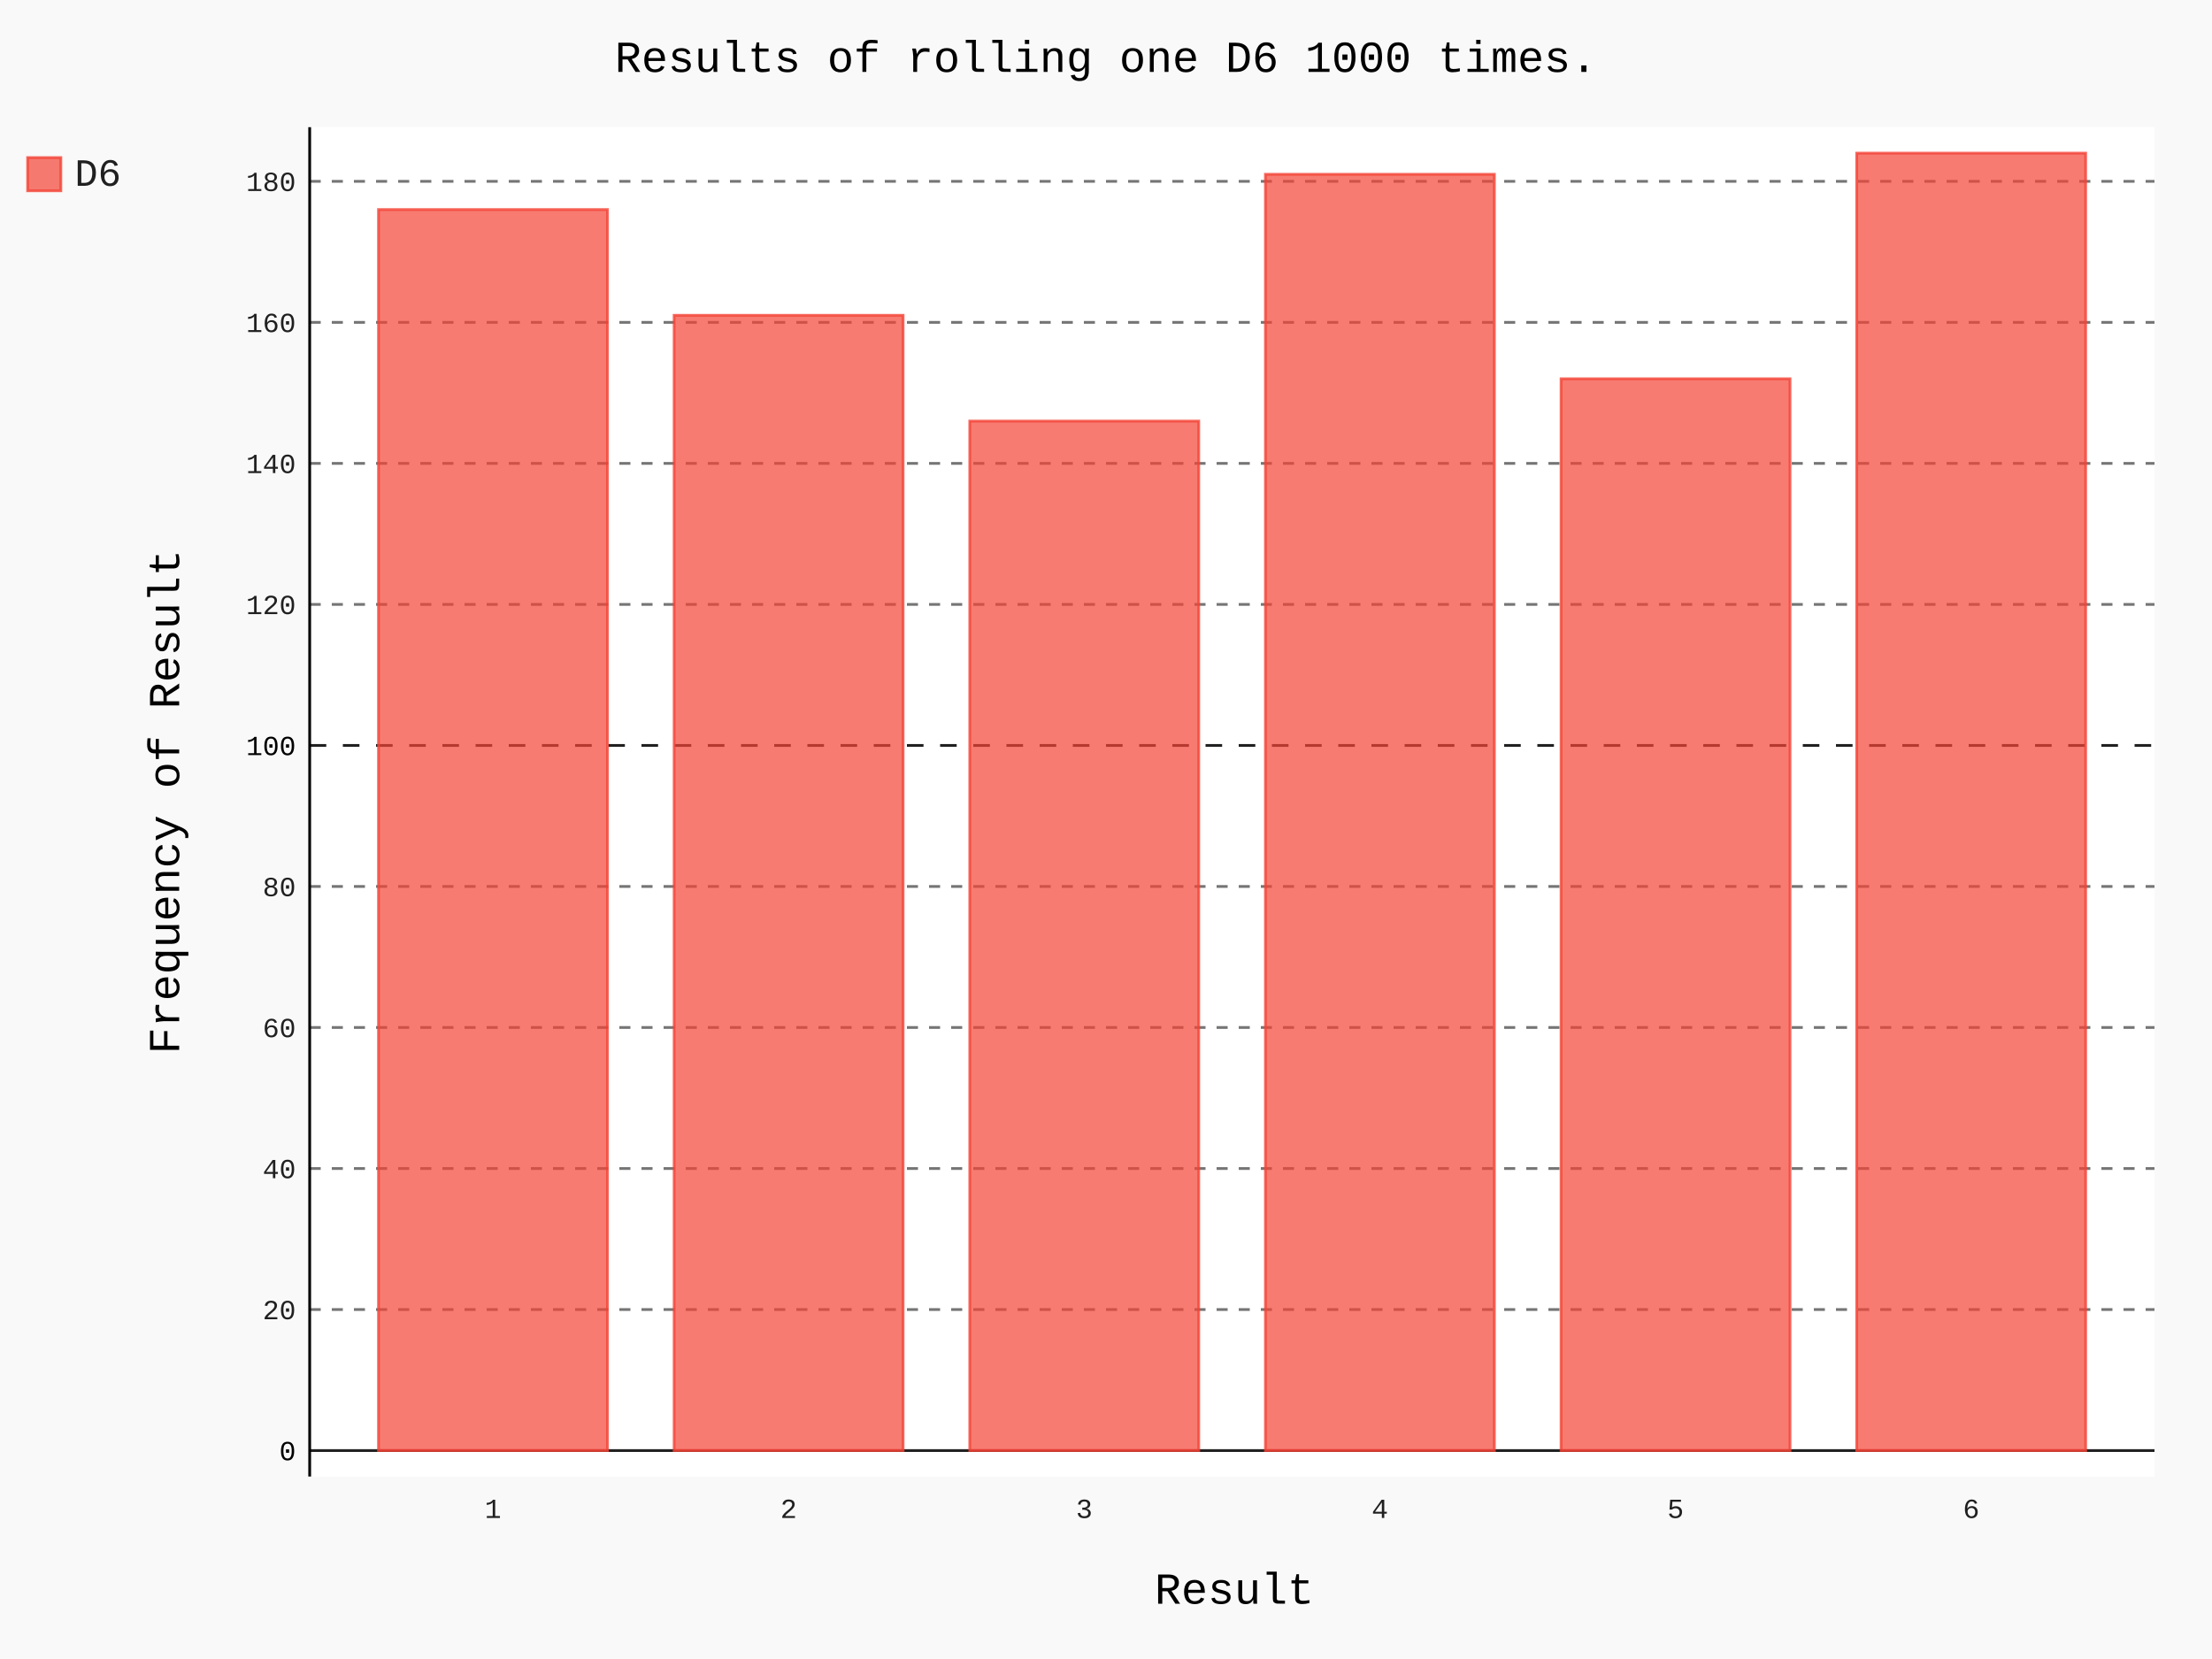
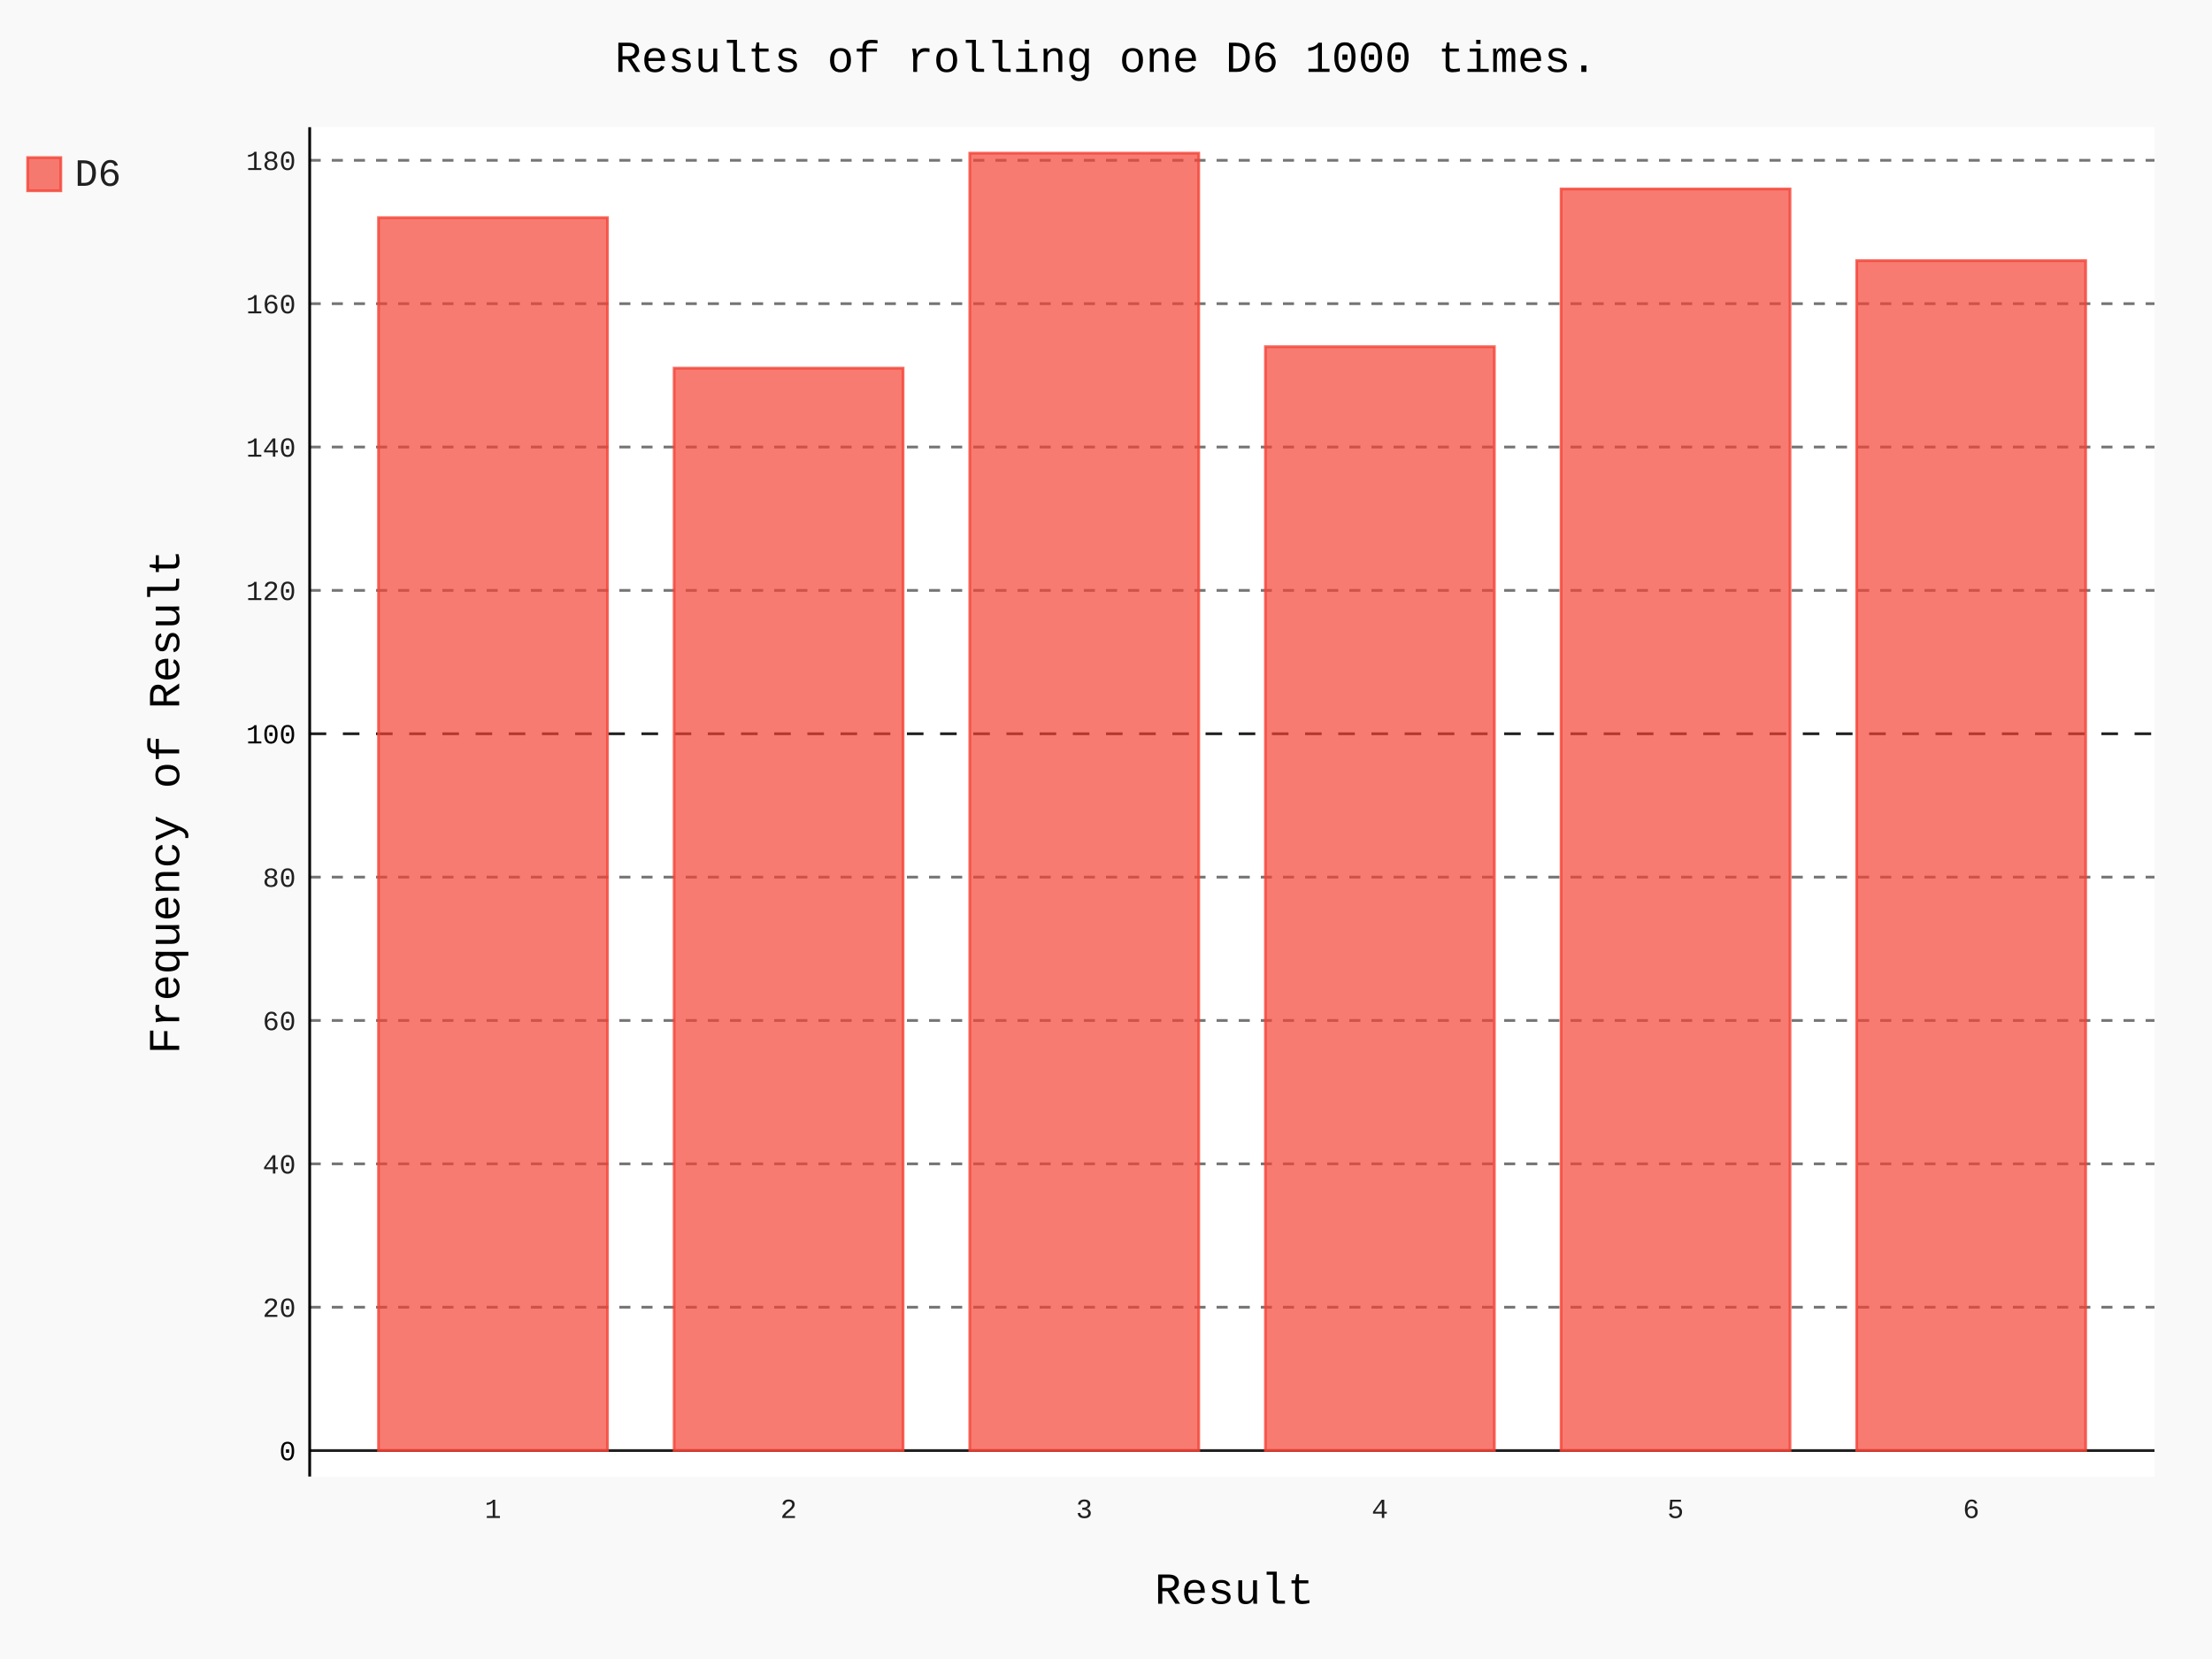
- <svg xmlns="http://www.w3.org/2000/svg" id="chart-fea02a9c-24f2-41f5-9688-27d4d993577e" class="pygal-chart" viewBox="0 0 800 600">
+ <svg xmlns="http://www.w3.org/2000/svg" id="chart-8aa0cceb-64d6-4240-af38-b9059bd88fdc" class="pygal-chart" viewBox="0 0 800 600">
  <defs>
-     <style type="text/css">#chart-fea02a9c-24f2-41f5-9688-27d4d993577e{-webkit-user-select:none;-webkit-font-smoothing:antialiased;font-family:Consolas,"Liberation Mono",Menlo,Courier,monospace}#chart-fea02a9c-24f2-41f5-9688-27d4d993577e .title{font-family:Consolas,"Liberation Mono",Menlo,Courier,monospace;font-size:16px}#chart-fea02a9c-24f2-41f5-9688-27d4d993577e .legends .legend text{font-family:Consolas,"Liberation Mono",Menlo,Courier,monospace;font-size:14px}#chart-fea02a9c-24f2-41f5-9688-27d4d993577e .axis text{font-family:Consolas,"Liberation Mono",Menlo,Courier,monospace;font-size:10px}#chart-fea02a9c-24f2-41f5-9688-27d4d993577e .axis text.major{font-family:Consolas,"Liberation Mono",Menlo,Courier,monospace;font-size:10px}#chart-fea02a9c-24f2-41f5-9688-27d4d993577e .text-overlay text.value{font-family:Consolas,"Liberation Mono",Menlo,Courier,monospace;font-size:16px}#chart-fea02a9c-24f2-41f5-9688-27d4d993577e .text-overlay text.label{font-family:Consolas,"Liberation Mono",Menlo,Courier,monospace;font-size:10px}#chart-fea02a9c-24f2-41f5-9688-27d4d993577e .tooltip{font-family:Consolas,"Liberation Mono",Menlo,Courier,monospace;font-size:14px}#chart-fea02a9c-24f2-41f5-9688-27d4d993577e text.no_data{font-family:Consolas,"Liberation Mono",Menlo,Courier,monospace;font-size:64px}
- #chart-fea02a9c-24f2-41f5-9688-27d4d993577e{background-color:rgba(249,249,249,1)}#chart-fea02a9c-24f2-41f5-9688-27d4d993577e path,#chart-fea02a9c-24f2-41f5-9688-27d4d993577e line,#chart-fea02a9c-24f2-41f5-9688-27d4d993577e rect,#chart-fea02a9c-24f2-41f5-9688-27d4d993577e circle{-webkit-transition:150ms;-moz-transition:150ms;transition:150ms}#chart-fea02a9c-24f2-41f5-9688-27d4d993577e .graph &gt; .background{fill:rgba(249,249,249,1)}#chart-fea02a9c-24f2-41f5-9688-27d4d993577e .plot &gt; .background{fill:rgba(255,255,255,1)}#chart-fea02a9c-24f2-41f5-9688-27d4d993577e .graph{fill:rgba(0,0,0,.87)}#chart-fea02a9c-24f2-41f5-9688-27d4d993577e text.no_data{fill:rgba(0,0,0,1)}#chart-fea02a9c-24f2-41f5-9688-27d4d993577e .title{fill:rgba(0,0,0,1)}#chart-fea02a9c-24f2-41f5-9688-27d4d993577e .legends .legend text{fill:rgba(0,0,0,.87)}#chart-fea02a9c-24f2-41f5-9688-27d4d993577e .legends .legend:hover text{fill:rgba(0,0,0,1)}#chart-fea02a9c-24f2-41f5-9688-27d4d993577e .axis .line{stroke:rgba(0,0,0,1)}#chart-fea02a9c-24f2-41f5-9688-27d4d993577e .axis .guide.line{stroke:rgba(0,0,0,.54)}#chart-fea02a9c-24f2-41f5-9688-27d4d993577e .axis .major.line{stroke:rgba(0,0,0,.87)}#chart-fea02a9c-24f2-41f5-9688-27d4d993577e .axis text.major{fill:rgba(0,0,0,1)}#chart-fea02a9c-24f2-41f5-9688-27d4d993577e .axis.y .guides:hover .guide.line,#chart-fea02a9c-24f2-41f5-9688-27d4d993577e .line-graph .axis.x .guides:hover .guide.line,#chart-fea02a9c-24f2-41f5-9688-27d4d993577e .stackedline-graph .axis.x .guides:hover .guide.line,#chart-fea02a9c-24f2-41f5-9688-27d4d993577e .xy-graph .axis.x .guides:hover .guide.line{stroke:rgba(0,0,0,1)}#chart-fea02a9c-24f2-41f5-9688-27d4d993577e .axis .guides:hover text{fill:rgba(0,0,0,1)}#chart-fea02a9c-24f2-41f5-9688-27d4d993577e .reactive{fill-opacity:.7;stroke-opacity:.8}#chart-fea02a9c-24f2-41f5-9688-27d4d993577e .ci{stroke:rgba(0,0,0,.87)}#chart-fea02a9c-24f2-41f5-9688-27d4d993577e .reactive.active,#chart-fea02a9c-24f2-41f5-9688-27d4d993577e .active .reactive{fill-opacity:.8;stroke-opacity:.9;stroke-width:4}#chart-fea02a9c-24f2-41f5-9688-27d4d993577e .ci .reactive.active{stroke-width:1.5}#chart-fea02a9c-24f2-41f5-9688-27d4d993577e .series text{fill:rgba(0,0,0,1)}#chart-fea02a9c-24f2-41f5-9688-27d4d993577e .tooltip rect{fill:rgba(255,255,255,1);stroke:rgba(0,0,0,1);-webkit-transition:opacity 150ms;-moz-transition:opacity 150ms;transition:opacity 150ms}#chart-fea02a9c-24f2-41f5-9688-27d4d993577e .tooltip .label{fill:rgba(0,0,0,.87)}#chart-fea02a9c-24f2-41f5-9688-27d4d993577e .tooltip .label{fill:rgba(0,0,0,.87)}#chart-fea02a9c-24f2-41f5-9688-27d4d993577e .tooltip .legend{font-size:.8em;fill:rgba(0,0,0,.54)}#chart-fea02a9c-24f2-41f5-9688-27d4d993577e .tooltip .x_label{font-size:.6em;fill:rgba(0,0,0,1)}#chart-fea02a9c-24f2-41f5-9688-27d4d993577e .tooltip .xlink{font-size:.5em;text-decoration:underline}#chart-fea02a9c-24f2-41f5-9688-27d4d993577e .tooltip .value{font-size:1.5em}#chart-fea02a9c-24f2-41f5-9688-27d4d993577e .bound{font-size:.5em}#chart-fea02a9c-24f2-41f5-9688-27d4d993577e .max-value{font-size:.75em;fill:rgba(0,0,0,.54)}#chart-fea02a9c-24f2-41f5-9688-27d4d993577e .map-element{fill:rgba(255,255,255,1);stroke:rgba(0,0,0,.54) !important}#chart-fea02a9c-24f2-41f5-9688-27d4d993577e .map-element .reactive{fill-opacity:inherit;stroke-opacity:inherit}#chart-fea02a9c-24f2-41f5-9688-27d4d993577e .color-0,#chart-fea02a9c-24f2-41f5-9688-27d4d993577e .color-0 a:visited{stroke:#F44336;fill:#F44336}#chart-fea02a9c-24f2-41f5-9688-27d4d993577e .text-overlay .color-0 text{fill:black}
- #chart-fea02a9c-24f2-41f5-9688-27d4d993577e text.no_data{text-anchor:middle}#chart-fea02a9c-24f2-41f5-9688-27d4d993577e .guide.line{fill:none}#chart-fea02a9c-24f2-41f5-9688-27d4d993577e .centered{text-anchor:middle}#chart-fea02a9c-24f2-41f5-9688-27d4d993577e .title{text-anchor:middle}#chart-fea02a9c-24f2-41f5-9688-27d4d993577e .legends .legend text{fill-opacity:1}#chart-fea02a9c-24f2-41f5-9688-27d4d993577e .axis.x text{text-anchor:middle}#chart-fea02a9c-24f2-41f5-9688-27d4d993577e .axis.x:not(.web) text[transform]{text-anchor:start}#chart-fea02a9c-24f2-41f5-9688-27d4d993577e .axis.x:not(.web) text[transform].backwards{text-anchor:end}#chart-fea02a9c-24f2-41f5-9688-27d4d993577e .axis.y text{text-anchor:end}#chart-fea02a9c-24f2-41f5-9688-27d4d993577e .axis.y text[transform].backwards{text-anchor:start}#chart-fea02a9c-24f2-41f5-9688-27d4d993577e .axis.y2 text{text-anchor:start}#chart-fea02a9c-24f2-41f5-9688-27d4d993577e .axis.y2 text[transform].backwards{text-anchor:end}#chart-fea02a9c-24f2-41f5-9688-27d4d993577e .axis .guide.line{stroke-dasharray:4,4}#chart-fea02a9c-24f2-41f5-9688-27d4d993577e .axis .major.guide.line{stroke-dasharray:6,6}#chart-fea02a9c-24f2-41f5-9688-27d4d993577e .horizontal .axis.y .guide.line,#chart-fea02a9c-24f2-41f5-9688-27d4d993577e .horizontal .axis.y2 .guide.line,#chart-fea02a9c-24f2-41f5-9688-27d4d993577e .vertical .axis.x .guide.line{opacity:0}#chart-fea02a9c-24f2-41f5-9688-27d4d993577e .horizontal .axis.always_show .guide.line,#chart-fea02a9c-24f2-41f5-9688-27d4d993577e .vertical .axis.always_show .guide.line{opacity:1 !important}#chart-fea02a9c-24f2-41f5-9688-27d4d993577e .axis.y .guides:hover .guide.line,#chart-fea02a9c-24f2-41f5-9688-27d4d993577e .axis.y2 .guides:hover .guide.line,#chart-fea02a9c-24f2-41f5-9688-27d4d993577e .axis.x .guides:hover .guide.line{opacity:1}#chart-fea02a9c-24f2-41f5-9688-27d4d993577e .axis .guides:hover text{opacity:1}#chart-fea02a9c-24f2-41f5-9688-27d4d993577e .nofill{fill:none}#chart-fea02a9c-24f2-41f5-9688-27d4d993577e .subtle-fill{fill-opacity:.2}#chart-fea02a9c-24f2-41f5-9688-27d4d993577e .dot{stroke-width:1px;fill-opacity:1}#chart-fea02a9c-24f2-41f5-9688-27d4d993577e .dot.active{stroke-width:5px}#chart-fea02a9c-24f2-41f5-9688-27d4d993577e .dot.negative{fill:transparent}#chart-fea02a9c-24f2-41f5-9688-27d4d993577e text,#chart-fea02a9c-24f2-41f5-9688-27d4d993577e tspan{stroke:none !important}#chart-fea02a9c-24f2-41f5-9688-27d4d993577e .series text.active{opacity:1}#chart-fea02a9c-24f2-41f5-9688-27d4d993577e .tooltip rect{fill-opacity:.95;stroke-width:.5}#chart-fea02a9c-24f2-41f5-9688-27d4d993577e .tooltip text{fill-opacity:1}#chart-fea02a9c-24f2-41f5-9688-27d4d993577e .showable{visibility:hidden}#chart-fea02a9c-24f2-41f5-9688-27d4d993577e .showable.shown{visibility:visible}#chart-fea02a9c-24f2-41f5-9688-27d4d993577e .gauge-background{fill:rgba(229,229,229,1);stroke:none}#chart-fea02a9c-24f2-41f5-9688-27d4d993577e .bg-lines{stroke:rgba(249,249,249,1);stroke-width:2px}</style>
+     <style type="text/css">#chart-8aa0cceb-64d6-4240-af38-b9059bd88fdc{-webkit-user-select:none;-webkit-font-smoothing:antialiased;font-family:Consolas,"Liberation Mono",Menlo,Courier,monospace}#chart-8aa0cceb-64d6-4240-af38-b9059bd88fdc .title{font-family:Consolas,"Liberation Mono",Menlo,Courier,monospace;font-size:16px}#chart-8aa0cceb-64d6-4240-af38-b9059bd88fdc .legends .legend text{font-family:Consolas,"Liberation Mono",Menlo,Courier,monospace;font-size:14px}#chart-8aa0cceb-64d6-4240-af38-b9059bd88fdc .axis text{font-family:Consolas,"Liberation Mono",Menlo,Courier,monospace;font-size:10px}#chart-8aa0cceb-64d6-4240-af38-b9059bd88fdc .axis text.major{font-family:Consolas,"Liberation Mono",Menlo,Courier,monospace;font-size:10px}#chart-8aa0cceb-64d6-4240-af38-b9059bd88fdc .text-overlay text.value{font-family:Consolas,"Liberation Mono",Menlo,Courier,monospace;font-size:16px}#chart-8aa0cceb-64d6-4240-af38-b9059bd88fdc .text-overlay text.label{font-family:Consolas,"Liberation Mono",Menlo,Courier,monospace;font-size:10px}#chart-8aa0cceb-64d6-4240-af38-b9059bd88fdc .tooltip{font-family:Consolas,"Liberation Mono",Menlo,Courier,monospace;font-size:14px}#chart-8aa0cceb-64d6-4240-af38-b9059bd88fdc text.no_data{font-family:Consolas,"Liberation Mono",Menlo,Courier,monospace;font-size:64px}
+ #chart-8aa0cceb-64d6-4240-af38-b9059bd88fdc{background-color:rgba(249,249,249,1)}#chart-8aa0cceb-64d6-4240-af38-b9059bd88fdc path,#chart-8aa0cceb-64d6-4240-af38-b9059bd88fdc line,#chart-8aa0cceb-64d6-4240-af38-b9059bd88fdc rect,#chart-8aa0cceb-64d6-4240-af38-b9059bd88fdc circle{-webkit-transition:150ms;-moz-transition:150ms;transition:150ms}#chart-8aa0cceb-64d6-4240-af38-b9059bd88fdc .graph &gt; .background{fill:rgba(249,249,249,1)}#chart-8aa0cceb-64d6-4240-af38-b9059bd88fdc .plot &gt; .background{fill:rgba(255,255,255,1)}#chart-8aa0cceb-64d6-4240-af38-b9059bd88fdc .graph{fill:rgba(0,0,0,.87)}#chart-8aa0cceb-64d6-4240-af38-b9059bd88fdc text.no_data{fill:rgba(0,0,0,1)}#chart-8aa0cceb-64d6-4240-af38-b9059bd88fdc .title{fill:rgba(0,0,0,1)}#chart-8aa0cceb-64d6-4240-af38-b9059bd88fdc .legends .legend text{fill:rgba(0,0,0,.87)}#chart-8aa0cceb-64d6-4240-af38-b9059bd88fdc .legends .legend:hover text{fill:rgba(0,0,0,1)}#chart-8aa0cceb-64d6-4240-af38-b9059bd88fdc .axis .line{stroke:rgba(0,0,0,1)}#chart-8aa0cceb-64d6-4240-af38-b9059bd88fdc .axis .guide.line{stroke:rgba(0,0,0,.54)}#chart-8aa0cceb-64d6-4240-af38-b9059bd88fdc .axis .major.line{stroke:rgba(0,0,0,.87)}#chart-8aa0cceb-64d6-4240-af38-b9059bd88fdc .axis text.major{fill:rgba(0,0,0,1)}#chart-8aa0cceb-64d6-4240-af38-b9059bd88fdc .axis.y .guides:hover .guide.line,#chart-8aa0cceb-64d6-4240-af38-b9059bd88fdc .line-graph .axis.x .guides:hover .guide.line,#chart-8aa0cceb-64d6-4240-af38-b9059bd88fdc .stackedline-graph .axis.x .guides:hover .guide.line,#chart-8aa0cceb-64d6-4240-af38-b9059bd88fdc .xy-graph .axis.x .guides:hover .guide.line{stroke:rgba(0,0,0,1)}#chart-8aa0cceb-64d6-4240-af38-b9059bd88fdc .axis .guides:hover text{fill:rgba(0,0,0,1)}#chart-8aa0cceb-64d6-4240-af38-b9059bd88fdc .reactive{fill-opacity:.7;stroke-opacity:.8}#chart-8aa0cceb-64d6-4240-af38-b9059bd88fdc .ci{stroke:rgba(0,0,0,.87)}#chart-8aa0cceb-64d6-4240-af38-b9059bd88fdc .reactive.active,#chart-8aa0cceb-64d6-4240-af38-b9059bd88fdc .active .reactive{fill-opacity:.8;stroke-opacity:.9;stroke-width:4}#chart-8aa0cceb-64d6-4240-af38-b9059bd88fdc .ci .reactive.active{stroke-width:1.5}#chart-8aa0cceb-64d6-4240-af38-b9059bd88fdc .series text{fill:rgba(0,0,0,1)}#chart-8aa0cceb-64d6-4240-af38-b9059bd88fdc .tooltip rect{fill:rgba(255,255,255,1);stroke:rgba(0,0,0,1);-webkit-transition:opacity 150ms;-moz-transition:opacity 150ms;transition:opacity 150ms}#chart-8aa0cceb-64d6-4240-af38-b9059bd88fdc .tooltip .label{fill:rgba(0,0,0,.87)}#chart-8aa0cceb-64d6-4240-af38-b9059bd88fdc .tooltip .label{fill:rgba(0,0,0,.87)}#chart-8aa0cceb-64d6-4240-af38-b9059bd88fdc .tooltip .legend{font-size:.8em;fill:rgba(0,0,0,.54)}#chart-8aa0cceb-64d6-4240-af38-b9059bd88fdc .tooltip .x_label{font-size:.6em;fill:rgba(0,0,0,1)}#chart-8aa0cceb-64d6-4240-af38-b9059bd88fdc .tooltip .xlink{font-size:.5em;text-decoration:underline}#chart-8aa0cceb-64d6-4240-af38-b9059bd88fdc .tooltip .value{font-size:1.5em}#chart-8aa0cceb-64d6-4240-af38-b9059bd88fdc .bound{font-size:.5em}#chart-8aa0cceb-64d6-4240-af38-b9059bd88fdc .max-value{font-size:.75em;fill:rgba(0,0,0,.54)}#chart-8aa0cceb-64d6-4240-af38-b9059bd88fdc .map-element{fill:rgba(255,255,255,1);stroke:rgba(0,0,0,.54) !important}#chart-8aa0cceb-64d6-4240-af38-b9059bd88fdc .map-element .reactive{fill-opacity:inherit;stroke-opacity:inherit}#chart-8aa0cceb-64d6-4240-af38-b9059bd88fdc .color-0,#chart-8aa0cceb-64d6-4240-af38-b9059bd88fdc .color-0 a:visited{stroke:#F44336;fill:#F44336}#chart-8aa0cceb-64d6-4240-af38-b9059bd88fdc .text-overlay .color-0 text{fill:black}
+ #chart-8aa0cceb-64d6-4240-af38-b9059bd88fdc text.no_data{text-anchor:middle}#chart-8aa0cceb-64d6-4240-af38-b9059bd88fdc .guide.line{fill:none}#chart-8aa0cceb-64d6-4240-af38-b9059bd88fdc .centered{text-anchor:middle}#chart-8aa0cceb-64d6-4240-af38-b9059bd88fdc .title{text-anchor:middle}#chart-8aa0cceb-64d6-4240-af38-b9059bd88fdc .legends .legend text{fill-opacity:1}#chart-8aa0cceb-64d6-4240-af38-b9059bd88fdc .axis.x text{text-anchor:middle}#chart-8aa0cceb-64d6-4240-af38-b9059bd88fdc .axis.x:not(.web) text[transform]{text-anchor:start}#chart-8aa0cceb-64d6-4240-af38-b9059bd88fdc .axis.x:not(.web) text[transform].backwards{text-anchor:end}#chart-8aa0cceb-64d6-4240-af38-b9059bd88fdc .axis.y text{text-anchor:end}#chart-8aa0cceb-64d6-4240-af38-b9059bd88fdc .axis.y text[transform].backwards{text-anchor:start}#chart-8aa0cceb-64d6-4240-af38-b9059bd88fdc .axis.y2 text{text-anchor:start}#chart-8aa0cceb-64d6-4240-af38-b9059bd88fdc .axis.y2 text[transform].backwards{text-anchor:end}#chart-8aa0cceb-64d6-4240-af38-b9059bd88fdc .axis .guide.line{stroke-dasharray:4,4}#chart-8aa0cceb-64d6-4240-af38-b9059bd88fdc .axis .major.guide.line{stroke-dasharray:6,6}#chart-8aa0cceb-64d6-4240-af38-b9059bd88fdc .horizontal .axis.y .guide.line,#chart-8aa0cceb-64d6-4240-af38-b9059bd88fdc .horizontal .axis.y2 .guide.line,#chart-8aa0cceb-64d6-4240-af38-b9059bd88fdc .vertical .axis.x .guide.line{opacity:0}#chart-8aa0cceb-64d6-4240-af38-b9059bd88fdc .horizontal .axis.always_show .guide.line,#chart-8aa0cceb-64d6-4240-af38-b9059bd88fdc .vertical .axis.always_show .guide.line{opacity:1 !important}#chart-8aa0cceb-64d6-4240-af38-b9059bd88fdc .axis.y .guides:hover .guide.line,#chart-8aa0cceb-64d6-4240-af38-b9059bd88fdc .axis.y2 .guides:hover .guide.line,#chart-8aa0cceb-64d6-4240-af38-b9059bd88fdc .axis.x .guides:hover .guide.line{opacity:1}#chart-8aa0cceb-64d6-4240-af38-b9059bd88fdc .axis .guides:hover text{opacity:1}#chart-8aa0cceb-64d6-4240-af38-b9059bd88fdc .nofill{fill:none}#chart-8aa0cceb-64d6-4240-af38-b9059bd88fdc .subtle-fill{fill-opacity:.2}#chart-8aa0cceb-64d6-4240-af38-b9059bd88fdc .dot{stroke-width:1px;fill-opacity:1}#chart-8aa0cceb-64d6-4240-af38-b9059bd88fdc .dot.active{stroke-width:5px}#chart-8aa0cceb-64d6-4240-af38-b9059bd88fdc .dot.negative{fill:transparent}#chart-8aa0cceb-64d6-4240-af38-b9059bd88fdc text,#chart-8aa0cceb-64d6-4240-af38-b9059bd88fdc tspan{stroke:none !important}#chart-8aa0cceb-64d6-4240-af38-b9059bd88fdc .series text.active{opacity:1}#chart-8aa0cceb-64d6-4240-af38-b9059bd88fdc .tooltip rect{fill-opacity:.95;stroke-width:.5}#chart-8aa0cceb-64d6-4240-af38-b9059bd88fdc .tooltip text{fill-opacity:1}#chart-8aa0cceb-64d6-4240-af38-b9059bd88fdc .showable{visibility:hidden}#chart-8aa0cceb-64d6-4240-af38-b9059bd88fdc .showable.shown{visibility:visible}#chart-8aa0cceb-64d6-4240-af38-b9059bd88fdc .gauge-background{fill:rgba(229,229,229,1);stroke:none}#chart-8aa0cceb-64d6-4240-af38-b9059bd88fdc .bg-lines{stroke:rgba(249,249,249,1);stroke-width:2px}</style>
  </defs>
  <g class="graph bar-graph vertical">
    <rect x="0" y="0" width="800" height="600" class="background" />
    <g transform="translate(112, 46)" class="plot">
      <rect x="0" y="0" width="667.2" height="488" class="background" />
      <g class="axis y always_show">
        <g class="guides">
          <path d="M0 478.615 h667.2" class="axis major line" />
          <text x="-5" y="482.115" class="major">0</text>
        </g>
        <g class="guides">
-           <path d="M0 427.612 h667.2" class="guide line" />
-           <text x="-5" y="431.112" class="">20</text>
+           <path d="M0 426.767 h667.2" class="guide line" />
+           <text x="-5" y="430.267" class="">20</text>
        </g>
        <g class="guides">
-           <path d="M0 376.609 h667.2" class="guide line" />
-           <text x="-5" y="380.109" class="">40</text>
+           <path d="M0 374.918 h667.2" class="guide line" />
+           <text x="-5" y="378.418" class="">40</text>
        </g>
        <g class="guides">
-           <path d="M0 325.605 h667.2" class="guide line" />
-           <text x="-5" y="329.105" class="">60</text>
+           <path d="M0 323.069 h667.2" class="guide line" />
+           <text x="-5" y="326.569" class="">60</text>
        </g>
        <g class="guides">
-           <path d="M0 274.602 h667.2" class="guide line" />
-           <text x="-5" y="278.102" class="">80</text>
+           <path d="M0 271.221 h667.2" class="guide line" />
+           <text x="-5" y="274.721" class="">80</text>
        </g>
        <g class="guides">
-           <path d="M0 223.599 h667.2" class="major guide line" />
-           <text x="-5" y="227.099" class="major">100</text>
+           <path d="M0 219.372 h667.2" class="major guide line" />
+           <text x="-5" y="222.872" class="major">100</text>
        </g>
        <g class="guides">
-           <path d="M0 172.595 h667.2" class="guide line" />
-           <text x="-5" y="176.095" class="">120</text>
+           <path d="M0 167.523 h667.2" class="guide line" />
+           <text x="-5" y="171.023" class="">120</text>
        </g>
        <g class="guides">
-           <path d="M0 121.592 h667.2" class="guide line" />
-           <text x="-5" y="125.092" class="">140</text>
+           <path d="M0 115.674 h667.2" class="guide line" />
+           <text x="-5" y="119.174" class="">140</text>
        </g>
        <g class="guides">
-           <path d="M0 70.589 h667.2" class="guide line" />
-           <text x="-5" y="74.089" class="">160</text>
+           <path d="M0 63.826 h667.2" class="guide line" />
+           <text x="-5" y="67.326" class="">160</text>
        </g>
        <g class="guides">
-           <path d="M0 19.585 h667.2" class="guide line" />
-           <text x="-5" y="23.085" class="">180</text>
+           <path d="M0 11.977 h667.2" class="guide line" />
+           <text x="-5" y="15.477" class="">180</text>
        </g>
      </g>
      <g class="axis x">
        <path d="M0 0 v488" class="line" />
        <g class="guides">
          <path d="M66.292 0 v488" class="guide line" />
          <text x="66.292" y="503.0" class="">1</text>
        </g>
        <g class="guides">
          <path d="M173.215 0 v488" class="guide line" />
          <text x="173.215" y="503.0" class="">2</text>
        </g>
        <g class="guides">
          <path d="M280.138 0 v488" class="guide line" />
          <text x="280.138" y="503.0" class="">3</text>
        </g>
        <g class="guides">
          <path d="M387.062 0 v488" class="guide line" />
          <text x="387.062" y="503.0" class="">4</text>
        </g>
        <g class="guides">
          <path d="M493.985 0 v488" class="guide line" />
          <text x="493.985" y="503.0" class="">5</text>
        </g>
        <g class="guides">
          <path d="M600.908 0 v488" class="guide line" />
          <text x="600.908" y="503.0" class="">6</text>
        </g>
      </g>
      <g class="series serie-0 color-0">
        <g class="bars">
          <g class="bar">
-             <rect x="24.892" y="29.786" rx="0" ry="0" width="82.801" height="448.829" class="rect reactive tooltip-trigger" />
+             <rect x="24.892" y="32.717" rx="0" ry="0" width="82.801" height="445.899" class="rect reactive tooltip-trigger" />
          </g>
          <g class="bar">
-             <rect x="131.815" y="68.038" rx="0" ry="0" width="82.801" height="410.577" class="rect reactive tooltip-trigger" />
+             <rect x="131.815" y="87.158" rx="0" ry="0" width="82.801" height="391.458" class="rect reactive tooltip-trigger" />
          </g>
          <g class="bar">
-             <rect x="238.738" y="106.291" rx="0" ry="0" width="82.801" height="372.324" class="rect reactive tooltip-trigger" />
+             <rect x="238.738" y="9.385" rx="0" ry="0" width="82.801" height="469.231" class="rect reactive tooltip-trigger" />
          </g>
          <g class="bar">
-             <rect x="345.661" y="17.035" rx="0" ry="0" width="82.801" height="461.58" class="rect reactive tooltip-trigger" />
+             <rect x="345.661" y="79.38" rx="0" ry="0" width="82.801" height="399.235" class="rect reactive tooltip-trigger" />
          </g>
          <g class="bar">
-             <rect x="452.584" y="90.99" rx="0" ry="0" width="82.801" height="387.625" class="rect reactive tooltip-trigger" />
+             <rect x="452.584" y="22.347" rx="0" ry="0" width="82.801" height="456.269" class="rect reactive tooltip-trigger" />
          </g>
          <g class="bar">
-             <rect x="559.507" y="9.385" rx="0" ry="0" width="82.801" height="469.231" class="rect reactive tooltip-trigger" />
+             <rect x="559.507" y="48.271" rx="0" ry="0" width="82.801" height="430.344" class="rect reactive tooltip-trigger" />
          </g>
        </g>
      </g>
    </g>
    <g class="titles">
      <text x="400.0" y="26" class="title plot_title">Results of rolling one D6 1000 times.</text>
      <text x="446.4" y="580" class="title">Result</text>
      <text x="38.8" y="316.0" class="title" transform="rotate(-90 38.8 290)">Frequency of Result</text>
    </g>
    <g transform="translate(112, 46)" class="plot overlay">
      <g class="series serie-0 color-0" />
    </g>
    <g transform="translate(112, 46)" class="plot text-overlay">
      <g class="series serie-0 color-0" />
    </g>
    <g transform="translate(112, 46)" class="plot tooltip-overlay">
      <g transform="translate(0 0)" style="opacity: 0" class="tooltip">
        <rect rx="0" ry="0" width="0" height="0" class="tooltip-box" />
        <g class="text" />
      </g>
    </g>
    <g transform="translate(10, 56)" class="legends">
      <g id="activate-serie-0" class="legend reactive activate-serie">
        <rect x="0.0" y="1.0" width="12" height="12" class="color-0 reactive" />
        <text x="17.0" y="11.2">D6</text>
      </g>
    </g>
    <g transform="translate(790, 56)" class="legends" />
  </g>
</svg>
